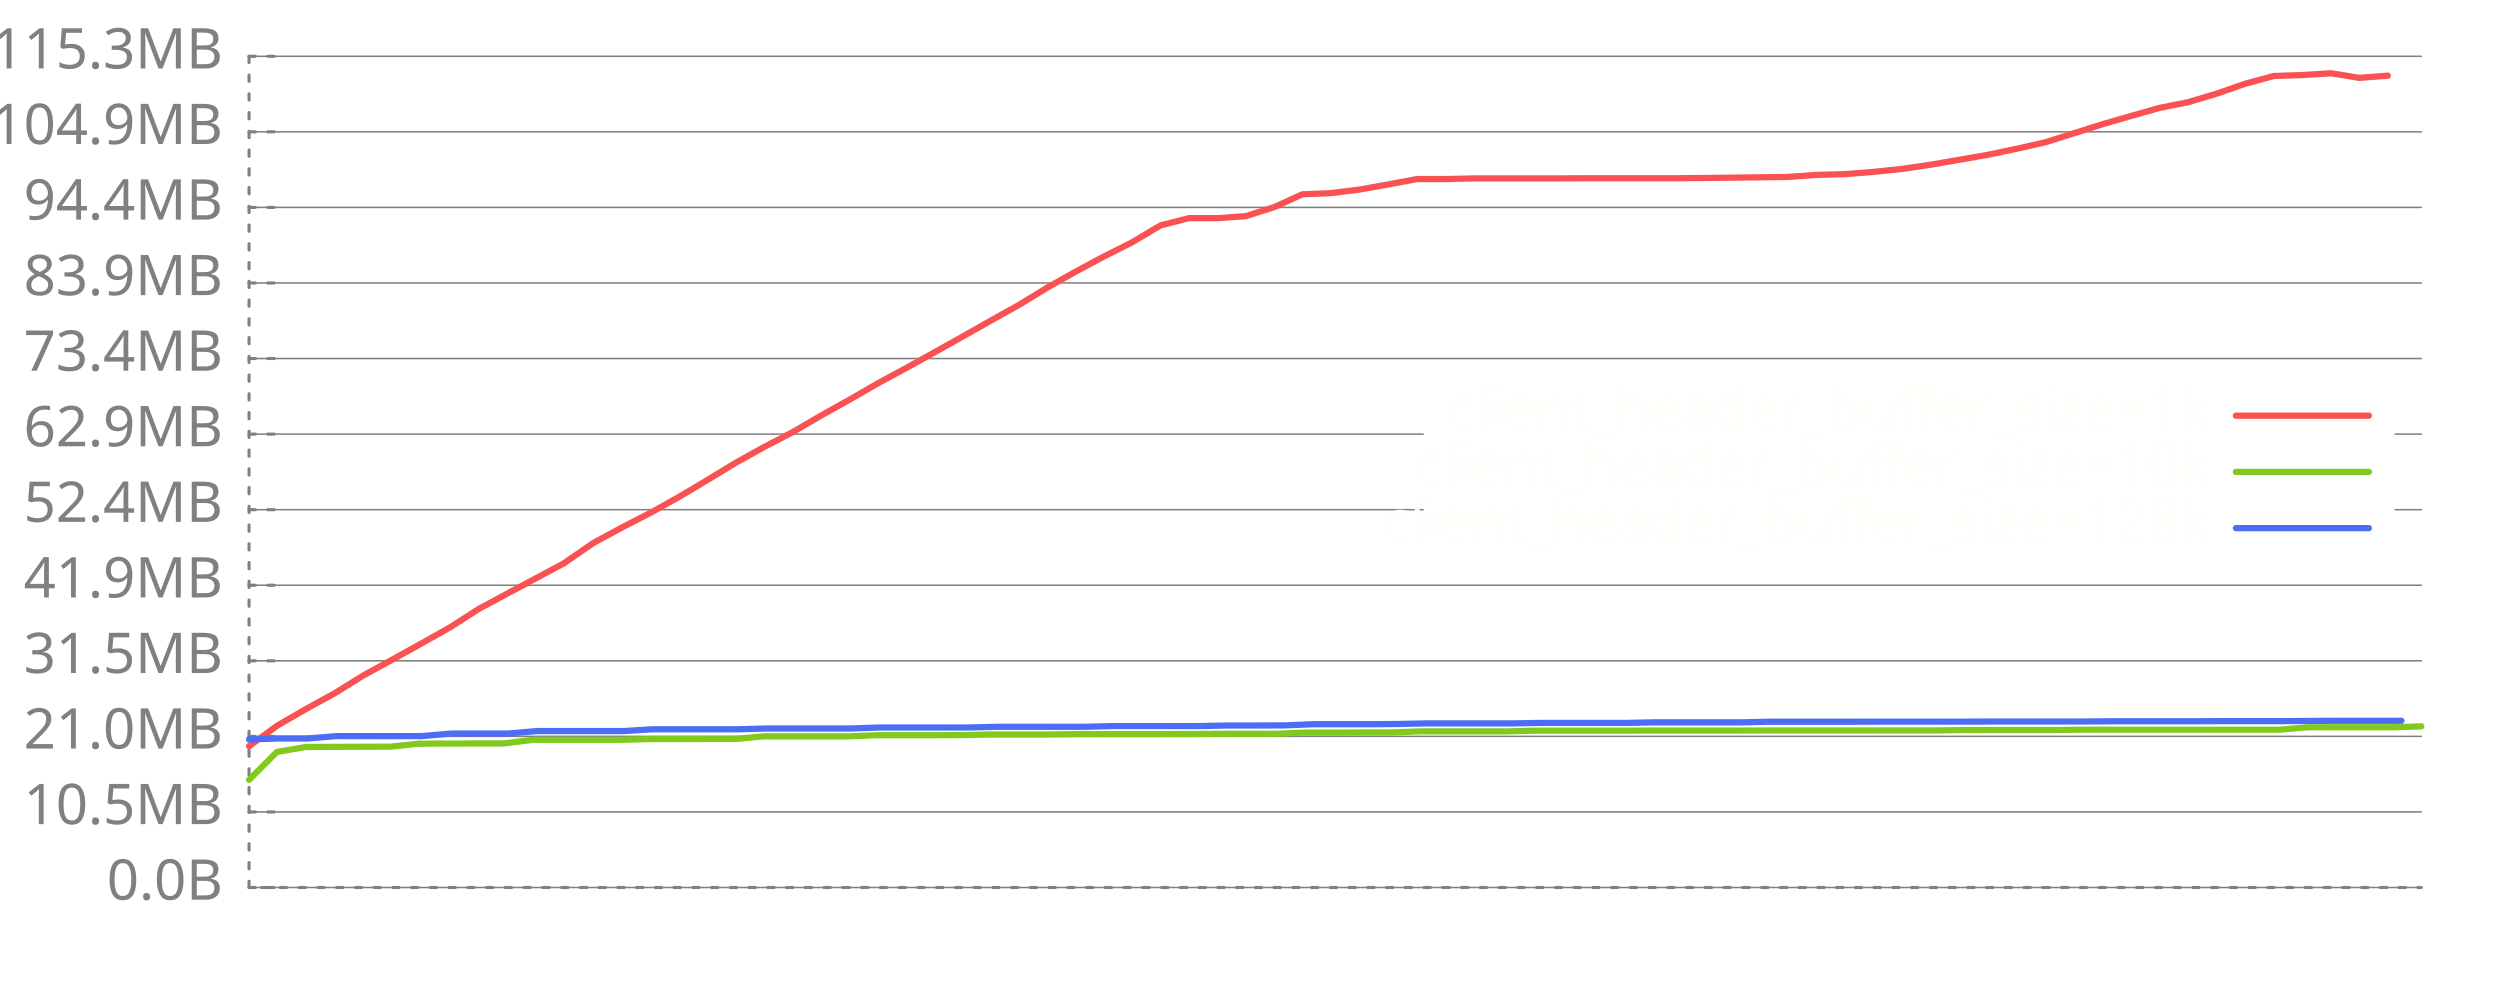
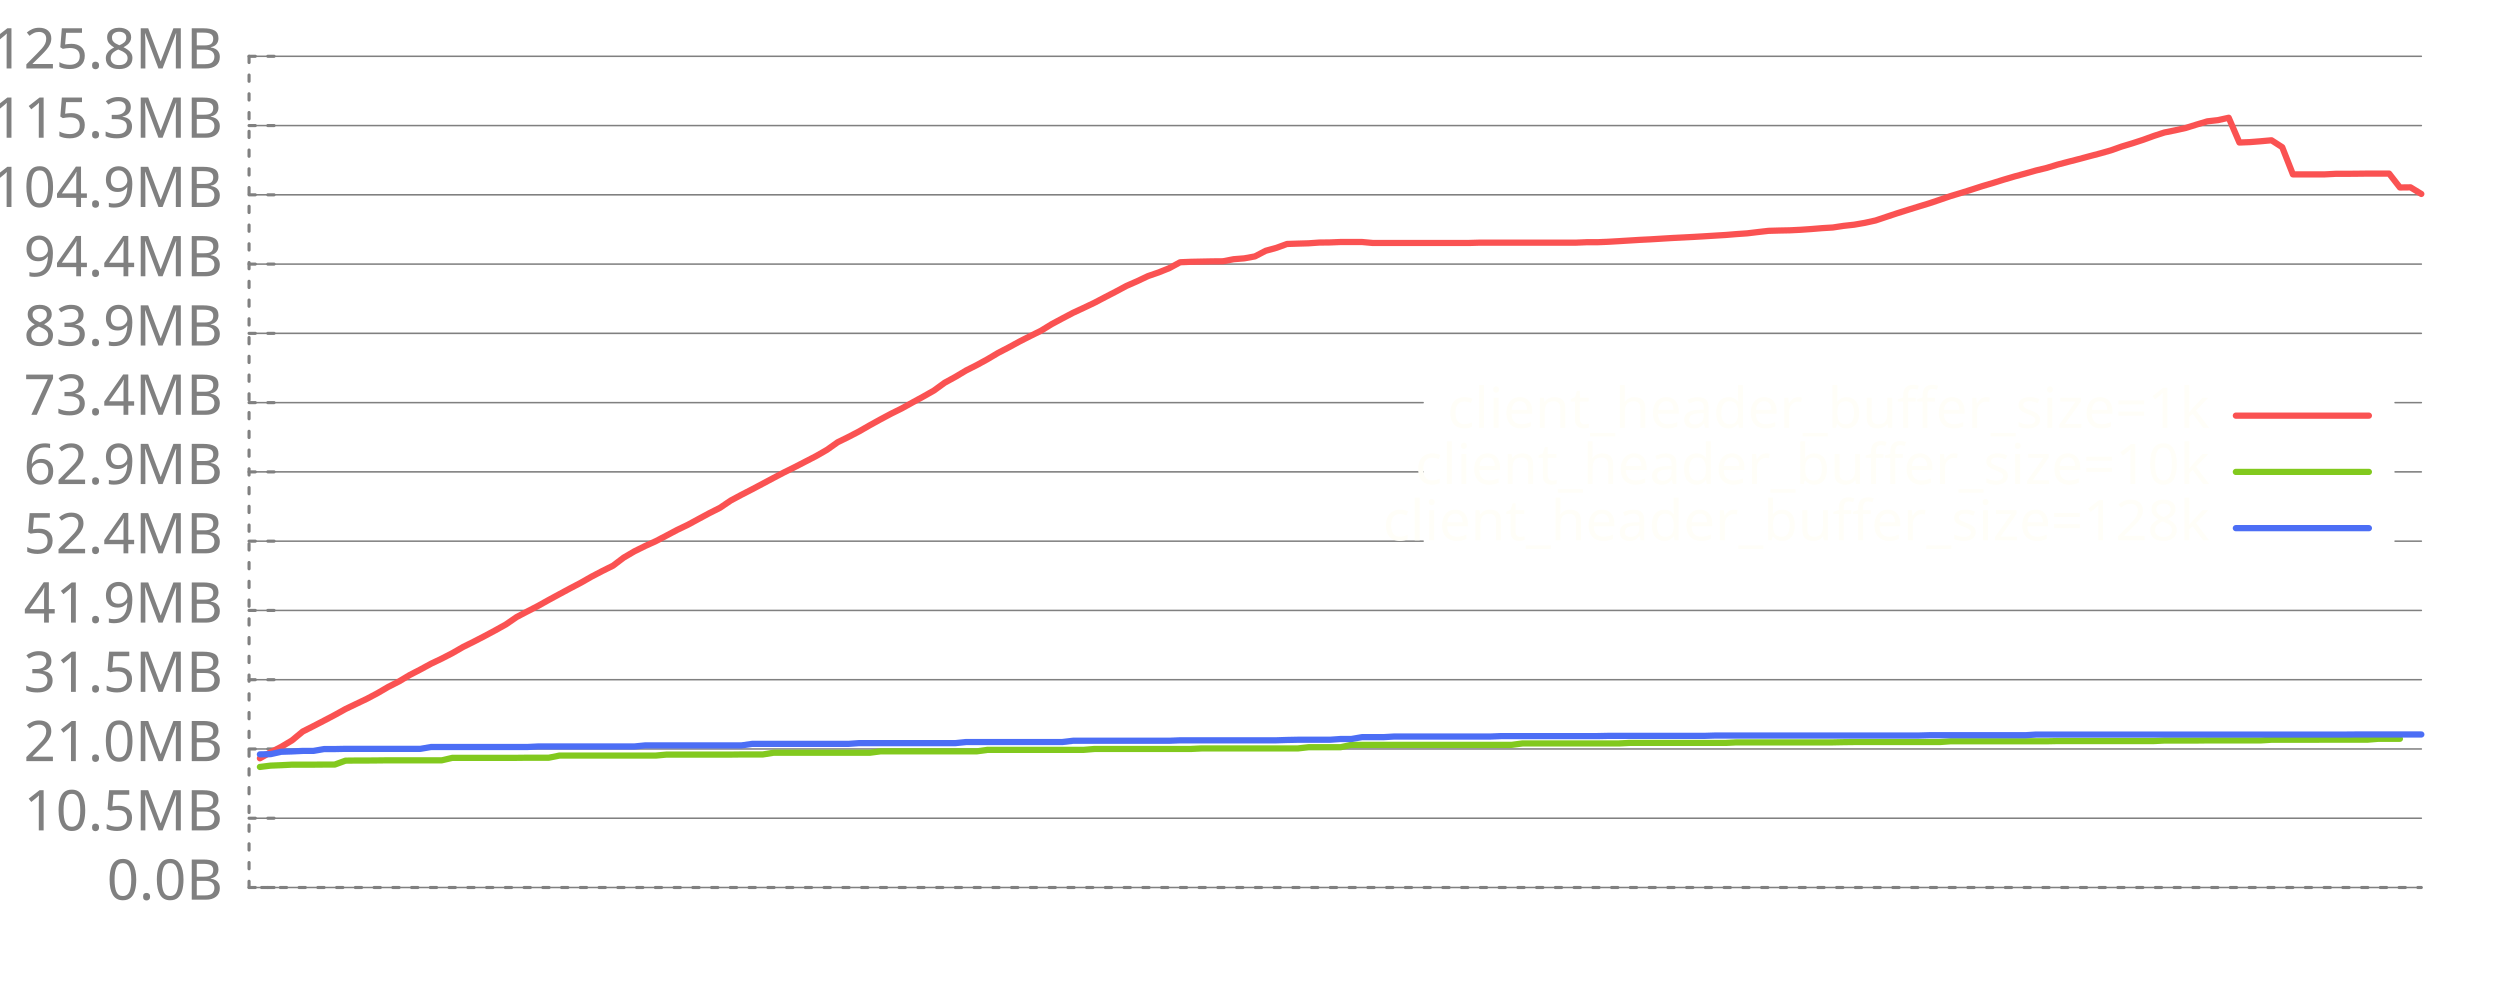
<svg xmlns="http://www.w3.org/2000/svg" xmlns:xlink="http://www.w3.org/1999/xlink" width="800" height="320" viewBox="0 0 800 320">
  <g id="gnuplot_canvas">
    <rect x="0" y="0" width="800" height="320" fill="none" />
    <defs>
      <circle id="gpDot" r="0.5" stroke-width="0.5" stroke="currentColor" />
      <path id="gpPt0" stroke-width="0.222" stroke="currentColor" d="M-1,0 h2 M0,-1 v2" />
      <path id="gpPt1" stroke-width="0.222" stroke="currentColor" d="M-1,-1 L1,1 M1,-1 L-1,1" />
      <path id="gpPt2" stroke-width="0.222" stroke="currentColor" d="M-1,0 L1,0 M0,-1 L0,1 M-1,-1 L1,1 M-1,1 L1,-1" />
      <rect id="gpPt3" stroke-width="0.222" stroke="currentColor" x="-1" y="-1" width="2" height="2" />
      <rect id="gpPt4" stroke-width="0.222" stroke="currentColor" fill="currentColor" x="-1" y="-1" width="2" height="2" />
      <circle id="gpPt5" stroke-width="0.222" stroke="currentColor" cx="0" cy="0" r="1" />
      <use xlink:href="#gpPt5" id="gpPt6" fill="currentColor" stroke="none" />
      <path id="gpPt7" stroke-width="0.222" stroke="currentColor" d="M0,-1.33 L-1.33,0.67 L1.33,0.67 z" />
      <use xlink:href="#gpPt7" id="gpPt8" fill="currentColor" stroke="none" />
      <use xlink:href="#gpPt7" id="gpPt9" stroke="currentColor" transform="rotate(180)" />
      <use xlink:href="#gpPt9" id="gpPt10" fill="currentColor" stroke="none" />
      <use xlink:href="#gpPt3" id="gpPt11" stroke="currentColor" transform="rotate(45)" />
      <use xlink:href="#gpPt11" id="gpPt12" fill="currentColor" stroke="none" />
      <path id="gpPt13" stroke-width="0.222" stroke="currentColor" d="M0,1.330 L1.265,0.411 L0.782,-1.067 L-0.782,-1.076 L-1.265,0.411 z" />
      <use xlink:href="#gpPt13" id="gpPt14" fill="currentColor" stroke="none" />
      <filter id="textbox" filterUnits="objectBoundingBox" x="0" y="0" height="1" width="1">
        <feFlood flood-color="white" flood-opacity="1" result="bgnd" />
        <feComposite in="SourceGraphic" in2="bgnd" operator="atop" />
      </filter>
      <filter id="greybox" filterUnits="objectBoundingBox" x="0" y="0" height="1" width="1">
        <feFlood flood-color="lightgrey" flood-opacity="1" result="grey" />
        <feComposite in="SourceGraphic" in2="grey" operator="atop" />
      </filter>
    </defs>
    <g fill="none" color="white" stroke="rgb(128, 128, 128)" stroke-width="1.00" stroke-linecap="round" stroke-linejoin="round">
</g>
    <g fill="none" color="gray" stroke="currentColor" stroke-width="1.00" stroke-linecap="round" stroke-linejoin="round">
</g>
    <g fill="none" color="gray" stroke="rgb(128, 128, 128)" stroke-width="0.50" stroke-linecap="round" stroke-linejoin="round">
</g>
    <g fill="none" color="black" stroke="currentColor" stroke-width="0.50" stroke-linecap="round" stroke-linejoin="round">
      <path stroke="rgb(128, 128, 128)" class="gridline" d="M79.70,284.00 L774.82,284.00  " />
    </g>
    <g fill="none" color="black" stroke="rgb(128, 128, 128)" stroke-width="1.00" stroke-linecap="round" stroke-linejoin="round">
</g>
    <g fill="none" color="gray" stroke="currentColor" stroke-width="1.00" stroke-linecap="round" stroke-linejoin="round">
      <path stroke="rgb(128, 128, 128)" stroke-dasharray="2,4" d="M79.70,284.00 L88.70,284.00  " />
      <g transform="translate(71.31,287.90)" stroke="none" fill="rgb(128,128,128)" font-family="Gill Sans" font-size="18.00" text-anchor="end">
        <text>
          <tspan font-family="Gill Sans">0.0B</tspan>
        </text>
      </g>
    </g>
    <g fill="none" color="gray" stroke="currentColor" stroke-width="1.00" stroke-linecap="round" stroke-linejoin="round">
</g>
    <g fill="none" color="gray" stroke="rgb(128, 128, 128)" stroke-width="0.50" stroke-linecap="round" stroke-linejoin="round">
</g>
    <g fill="none" color="black" stroke="currentColor" stroke-width="0.50" stroke-linecap="round" stroke-linejoin="round">
-       <path stroke="rgb(128, 128, 128)" class="gridline" d="M79.70,259.82 L774.82,259.82  " />
-     </g>
-     <g fill="none" color="black" stroke="rgb(128, 128, 128)" stroke-width="1.00" stroke-linecap="round" stroke-linejoin="round">
- </g>
-     <g fill="none" color="gray" stroke="currentColor" stroke-width="1.00" stroke-linecap="round" stroke-linejoin="round">
-       <path stroke="rgb(128, 128, 128)" stroke-dasharray="2,4" d="M79.70,259.82 L88.70,259.82  " />
-       <g transform="translate(71.31,263.72)" stroke="none" fill="rgb(128,128,128)" font-family="Gill Sans" font-size="18.00" text-anchor="end">
+       <path stroke="rgb(128, 128, 128)" class="gridline" d="M79.70,261.83 L774.82,261.83  " />
+     </g>
+     <g fill="none" color="black" stroke="rgb(128, 128, 128)" stroke-width="1.00" stroke-linecap="round" stroke-linejoin="round">
+ </g>
+     <g fill="none" color="gray" stroke="currentColor" stroke-width="1.00" stroke-linecap="round" stroke-linejoin="round">
+       <path stroke="rgb(128, 128, 128)" stroke-dasharray="2,4" d="M79.70,261.83 L88.70,261.83  " />
+       <g transform="translate(71.31,265.73)" stroke="none" fill="rgb(128,128,128)" font-family="Gill Sans" font-size="18.00" text-anchor="end">
        <text>
          <tspan font-family="Gill Sans">10.5MB</tspan>
        </text>
      </g>
    </g>
    <g fill="none" color="gray" stroke="currentColor" stroke-width="1.00" stroke-linecap="round" stroke-linejoin="round">
</g>
    <g fill="none" color="gray" stroke="rgb(128, 128, 128)" stroke-width="0.50" stroke-linecap="round" stroke-linejoin="round">
</g>
    <g fill="none" color="black" stroke="currentColor" stroke-width="0.50" stroke-linecap="round" stroke-linejoin="round">
-       <path stroke="rgb(128, 128, 128)" class="gridline" d="M79.70,235.64 L774.82,235.64  " />
-     </g>
-     <g fill="none" color="black" stroke="rgb(128, 128, 128)" stroke-width="1.00" stroke-linecap="round" stroke-linejoin="round">
- </g>
-     <g fill="none" color="gray" stroke="currentColor" stroke-width="1.00" stroke-linecap="round" stroke-linejoin="round">
-       <path stroke="rgb(128, 128, 128)" stroke-dasharray="2,4" d="M79.70,235.64 L88.70,235.64  " />
-       <g transform="translate(71.31,239.54)" stroke="none" fill="rgb(128,128,128)" font-family="Gill Sans" font-size="18.00" text-anchor="end">
+       <path stroke="rgb(128, 128, 128)" class="gridline" d="M79.70,239.67 L774.82,239.67  " />
+     </g>
+     <g fill="none" color="black" stroke="rgb(128, 128, 128)" stroke-width="1.00" stroke-linecap="round" stroke-linejoin="round">
+ </g>
+     <g fill="none" color="gray" stroke="currentColor" stroke-width="1.00" stroke-linecap="round" stroke-linejoin="round">
+       <path stroke="rgb(128, 128, 128)" stroke-dasharray="2,4" d="M79.70,239.67 L88.70,239.67  " />
+       <g transform="translate(71.31,243.57)" stroke="none" fill="rgb(128,128,128)" font-family="Gill Sans" font-size="18.00" text-anchor="end">
        <text>
          <tspan font-family="Gill Sans">21.0MB</tspan>
        </text>
      </g>
    </g>
    <g fill="none" color="gray" stroke="currentColor" stroke-width="1.00" stroke-linecap="round" stroke-linejoin="round">
</g>
    <g fill="none" color="gray" stroke="rgb(128, 128, 128)" stroke-width="0.50" stroke-linecap="round" stroke-linejoin="round">
</g>
    <g fill="none" color="black" stroke="currentColor" stroke-width="0.50" stroke-linecap="round" stroke-linejoin="round">
-       <path stroke="rgb(128, 128, 128)" class="gridline" d="M79.70,211.46 L774.82,211.46  " />
-     </g>
-     <g fill="none" color="black" stroke="rgb(128, 128, 128)" stroke-width="1.00" stroke-linecap="round" stroke-linejoin="round">
- </g>
-     <g fill="none" color="gray" stroke="currentColor" stroke-width="1.00" stroke-linecap="round" stroke-linejoin="round">
-       <path stroke="rgb(128, 128, 128)" stroke-dasharray="2,4" d="M79.70,211.46 L88.70,211.46  " />
-       <g transform="translate(71.31,215.36)" stroke="none" fill="rgb(128,128,128)" font-family="Gill Sans" font-size="18.00" text-anchor="end">
+       <path stroke="rgb(128, 128, 128)" class="gridline" d="M79.70,217.50 L774.82,217.50  " />
+     </g>
+     <g fill="none" color="black" stroke="rgb(128, 128, 128)" stroke-width="1.00" stroke-linecap="round" stroke-linejoin="round">
+ </g>
+     <g fill="none" color="gray" stroke="currentColor" stroke-width="1.00" stroke-linecap="round" stroke-linejoin="round">
+       <path stroke="rgb(128, 128, 128)" stroke-dasharray="2,4" d="M79.70,217.50 L88.70,217.50  " />
+       <g transform="translate(71.31,221.40)" stroke="none" fill="rgb(128,128,128)" font-family="Gill Sans" font-size="18.00" text-anchor="end">
        <text>
          <tspan font-family="Gill Sans">31.5MB</tspan>
        </text>
      </g>
    </g>
    <g fill="none" color="gray" stroke="currentColor" stroke-width="1.00" stroke-linecap="round" stroke-linejoin="round">
</g>
    <g fill="none" color="gray" stroke="rgb(128, 128, 128)" stroke-width="0.50" stroke-linecap="round" stroke-linejoin="round">
</g>
    <g fill="none" color="black" stroke="currentColor" stroke-width="0.50" stroke-linecap="round" stroke-linejoin="round">
-       <path stroke="rgb(128, 128, 128)" class="gridline" d="M79.70,187.28 L774.82,187.28  " />
-     </g>
-     <g fill="none" color="black" stroke="rgb(128, 128, 128)" stroke-width="1.00" stroke-linecap="round" stroke-linejoin="round">
- </g>
-     <g fill="none" color="gray" stroke="currentColor" stroke-width="1.00" stroke-linecap="round" stroke-linejoin="round">
-       <path stroke="rgb(128, 128, 128)" stroke-dasharray="2,4" d="M79.70,187.28 L88.70,187.28  " />
-       <g transform="translate(71.31,191.18)" stroke="none" fill="rgb(128,128,128)" font-family="Gill Sans" font-size="18.00" text-anchor="end">
+       <path stroke="rgb(128, 128, 128)" class="gridline" d="M79.70,195.34 L774.82,195.34  " />
+     </g>
+     <g fill="none" color="black" stroke="rgb(128, 128, 128)" stroke-width="1.00" stroke-linecap="round" stroke-linejoin="round">
+ </g>
+     <g fill="none" color="gray" stroke="currentColor" stroke-width="1.00" stroke-linecap="round" stroke-linejoin="round">
+       <path stroke="rgb(128, 128, 128)" stroke-dasharray="2,4" d="M79.70,195.34 L88.70,195.34  " />
+       <g transform="translate(71.31,199.24)" stroke="none" fill="rgb(128,128,128)" font-family="Gill Sans" font-size="18.00" text-anchor="end">
        <text>
          <tspan font-family="Gill Sans">41.9MB</tspan>
        </text>
      </g>
    </g>
    <g fill="none" color="gray" stroke="currentColor" stroke-width="1.00" stroke-linecap="round" stroke-linejoin="round">
</g>
    <g fill="none" color="gray" stroke="rgb(128, 128, 128)" stroke-width="0.50" stroke-linecap="round" stroke-linejoin="round">
</g>
    <g fill="none" color="black" stroke="currentColor" stroke-width="0.50" stroke-linecap="round" stroke-linejoin="round">
-       <path stroke="rgb(128, 128, 128)" class="gridline" d="M79.70,163.10 L455.39,163.10 M766.43,163.10 L774.82,163.10  " />
-     </g>
-     <g fill="none" color="black" stroke="rgb(128, 128, 128)" stroke-width="1.00" stroke-linecap="round" stroke-linejoin="round">
- </g>
-     <g fill="none" color="gray" stroke="currentColor" stroke-width="1.00" stroke-linecap="round" stroke-linejoin="round">
-       <path stroke="rgb(128, 128, 128)" stroke-dasharray="2,4" d="M79.70,163.10 L88.70,163.10  " />
-       <g transform="translate(71.31,167.00)" stroke="none" fill="rgb(128,128,128)" font-family="Gill Sans" font-size="18.00" text-anchor="end">
+       <path stroke="rgb(128, 128, 128)" class="gridline" d="M79.70,173.17 L455.39,173.17 M766.43,173.17 L774.82,173.17  " />
+     </g>
+     <g fill="none" color="black" stroke="rgb(128, 128, 128)" stroke-width="1.00" stroke-linecap="round" stroke-linejoin="round">
+ </g>
+     <g fill="none" color="gray" stroke="currentColor" stroke-width="1.00" stroke-linecap="round" stroke-linejoin="round">
+       <path stroke="rgb(128, 128, 128)" stroke-dasharray="2,4" d="M79.70,173.17 L88.70,173.17  " />
+       <g transform="translate(71.31,177.07)" stroke="none" fill="rgb(128,128,128)" font-family="Gill Sans" font-size="18.00" text-anchor="end">
        <text>
          <tspan font-family="Gill Sans">52.4MB</tspan>
        </text>
      </g>
    </g>
    <g fill="none" color="gray" stroke="currentColor" stroke-width="1.00" stroke-linecap="round" stroke-linejoin="round">
</g>
    <g fill="none" color="gray" stroke="rgb(128, 128, 128)" stroke-width="0.50" stroke-linecap="round" stroke-linejoin="round">
</g>
    <g fill="none" color="black" stroke="currentColor" stroke-width="0.50" stroke-linecap="round" stroke-linejoin="round">
-       <path stroke="rgb(128, 128, 128)" class="gridline" d="M79.70,138.91 L455.39,138.91 M766.43,138.91 L774.82,138.91  " />
-     </g>
-     <g fill="none" color="black" stroke="rgb(128, 128, 128)" stroke-width="1.00" stroke-linecap="round" stroke-linejoin="round">
- </g>
-     <g fill="none" color="gray" stroke="currentColor" stroke-width="1.00" stroke-linecap="round" stroke-linejoin="round">
-       <path stroke="rgb(128, 128, 128)" stroke-dasharray="2,4" d="M79.70,138.91 L88.70,138.91  " />
-       <g transform="translate(71.31,142.81)" stroke="none" fill="rgb(128,128,128)" font-family="Gill Sans" font-size="18.00" text-anchor="end">
+       <path stroke="rgb(128, 128, 128)" class="gridline" d="M79.70,151.00 L455.39,151.00 M766.43,151.00 L774.82,151.00  " />
+     </g>
+     <g fill="none" color="black" stroke="rgb(128, 128, 128)" stroke-width="1.00" stroke-linecap="round" stroke-linejoin="round">
+ </g>
+     <g fill="none" color="gray" stroke="currentColor" stroke-width="1.00" stroke-linecap="round" stroke-linejoin="round">
+       <path stroke="rgb(128, 128, 128)" stroke-dasharray="2,4" d="M79.70,151.00 L88.70,151.00  " />
+       <g transform="translate(71.31,154.90)" stroke="none" fill="rgb(128,128,128)" font-family="Gill Sans" font-size="18.00" text-anchor="end">
        <text>
          <tspan font-family="Gill Sans">62.9MB</tspan>
        </text>
      </g>
    </g>
    <g fill="none" color="gray" stroke="currentColor" stroke-width="1.00" stroke-linecap="round" stroke-linejoin="round">
</g>
    <g fill="none" color="gray" stroke="rgb(128, 128, 128)" stroke-width="0.50" stroke-linecap="round" stroke-linejoin="round">
</g>
    <g fill="none" color="black" stroke="currentColor" stroke-width="0.50" stroke-linecap="round" stroke-linejoin="round">
-       <path stroke="rgb(128, 128, 128)" class="gridline" d="M79.70,114.73 L774.82,114.73  " />
-     </g>
-     <g fill="none" color="black" stroke="rgb(128, 128, 128)" stroke-width="1.00" stroke-linecap="round" stroke-linejoin="round">
- </g>
-     <g fill="none" color="gray" stroke="currentColor" stroke-width="1.00" stroke-linecap="round" stroke-linejoin="round">
-       <path stroke="rgb(128, 128, 128)" stroke-dasharray="2,4" d="M79.70,114.73 L88.70,114.73  " />
-       <g transform="translate(71.31,118.63)" stroke="none" fill="rgb(128,128,128)" font-family="Gill Sans" font-size="18.00" text-anchor="end">
+       <path stroke="rgb(128, 128, 128)" class="gridline" d="M79.70,128.84 L455.39,128.84 M766.43,128.84 L774.82,128.84  " />
+     </g>
+     <g fill="none" color="black" stroke="rgb(128, 128, 128)" stroke-width="1.00" stroke-linecap="round" stroke-linejoin="round">
+ </g>
+     <g fill="none" color="gray" stroke="currentColor" stroke-width="1.00" stroke-linecap="round" stroke-linejoin="round">
+       <path stroke="rgb(128, 128, 128)" stroke-dasharray="2,4" d="M79.70,128.84 L88.70,128.84  " />
+       <g transform="translate(71.31,132.74)" stroke="none" fill="rgb(128,128,128)" font-family="Gill Sans" font-size="18.00" text-anchor="end">
        <text>
          <tspan font-family="Gill Sans">73.4MB</tspan>
        </text>
      </g>
    </g>
    <g fill="none" color="gray" stroke="currentColor" stroke-width="1.00" stroke-linecap="round" stroke-linejoin="round">
</g>
    <g fill="none" color="gray" stroke="rgb(128, 128, 128)" stroke-width="0.50" stroke-linecap="round" stroke-linejoin="round">
</g>
    <g fill="none" color="black" stroke="currentColor" stroke-width="0.50" stroke-linecap="round" stroke-linejoin="round">
-       <path stroke="rgb(128, 128, 128)" class="gridline" d="M79.70,90.55 L774.82,90.55  " />
-     </g>
-     <g fill="none" color="black" stroke="rgb(128, 128, 128)" stroke-width="1.00" stroke-linecap="round" stroke-linejoin="round">
- </g>
-     <g fill="none" color="gray" stroke="currentColor" stroke-width="1.00" stroke-linecap="round" stroke-linejoin="round">
-       <path stroke="rgb(128, 128, 128)" stroke-dasharray="2,4" d="M79.70,90.55 L88.70,90.55  " />
-       <g transform="translate(71.31,94.45)" stroke="none" fill="rgb(128,128,128)" font-family="Gill Sans" font-size="18.00" text-anchor="end">
+       <path stroke="rgb(128, 128, 128)" class="gridline" d="M79.70,106.67 L774.82,106.67  " />
+     </g>
+     <g fill="none" color="black" stroke="rgb(128, 128, 128)" stroke-width="1.00" stroke-linecap="round" stroke-linejoin="round">
+ </g>
+     <g fill="none" color="gray" stroke="currentColor" stroke-width="1.00" stroke-linecap="round" stroke-linejoin="round">
+       <path stroke="rgb(128, 128, 128)" stroke-dasharray="2,4" d="M79.70,106.67 L88.70,106.67  " />
+       <g transform="translate(71.31,110.57)" stroke="none" fill="rgb(128,128,128)" font-family="Gill Sans" font-size="18.00" text-anchor="end">
        <text>
          <tspan font-family="Gill Sans">83.9MB</tspan>
        </text>
      </g>
    </g>
    <g fill="none" color="gray" stroke="currentColor" stroke-width="1.00" stroke-linecap="round" stroke-linejoin="round">
</g>
    <g fill="none" color="gray" stroke="rgb(128, 128, 128)" stroke-width="0.50" stroke-linecap="round" stroke-linejoin="round">
</g>
    <g fill="none" color="black" stroke="currentColor" stroke-width="0.50" stroke-linecap="round" stroke-linejoin="round">
-       <path stroke="rgb(128, 128, 128)" class="gridline" d="M79.70,66.37 L774.82,66.37  " />
-     </g>
-     <g fill="none" color="black" stroke="rgb(128, 128, 128)" stroke-width="1.00" stroke-linecap="round" stroke-linejoin="round">
- </g>
-     <g fill="none" color="gray" stroke="currentColor" stroke-width="1.00" stroke-linecap="round" stroke-linejoin="round">
-       <path stroke="rgb(128, 128, 128)" stroke-dasharray="2,4" d="M79.70,66.37 L88.70,66.37  " />
-       <g transform="translate(71.31,70.27)" stroke="none" fill="rgb(128,128,128)" font-family="Gill Sans" font-size="18.00" text-anchor="end">
+       <path stroke="rgb(128, 128, 128)" class="gridline" d="M79.70,84.51 L774.82,84.51  " />
+     </g>
+     <g fill="none" color="black" stroke="rgb(128, 128, 128)" stroke-width="1.00" stroke-linecap="round" stroke-linejoin="round">
+ </g>
+     <g fill="none" color="gray" stroke="currentColor" stroke-width="1.00" stroke-linecap="round" stroke-linejoin="round">
+       <path stroke="rgb(128, 128, 128)" stroke-dasharray="2,4" d="M79.70,84.51 L88.70,84.51  " />
+       <g transform="translate(71.31,88.41)" stroke="none" fill="rgb(128,128,128)" font-family="Gill Sans" font-size="18.00" text-anchor="end">
        <text>
          <tspan font-family="Gill Sans">94.4MB</tspan>
        </text>
      </g>
    </g>
    <g fill="none" color="gray" stroke="currentColor" stroke-width="1.00" stroke-linecap="round" stroke-linejoin="round">
</g>
    <g fill="none" color="gray" stroke="rgb(128, 128, 128)" stroke-width="0.50" stroke-linecap="round" stroke-linejoin="round">
</g>
    <g fill="none" color="black" stroke="currentColor" stroke-width="0.50" stroke-linecap="round" stroke-linejoin="round">
-       <path stroke="rgb(128, 128, 128)" class="gridline" d="M79.70,42.19 L774.82,42.19  " />
-     </g>
-     <g fill="none" color="black" stroke="rgb(128, 128, 128)" stroke-width="1.00" stroke-linecap="round" stroke-linejoin="round">
- </g>
-     <g fill="none" color="gray" stroke="currentColor" stroke-width="1.00" stroke-linecap="round" stroke-linejoin="round">
-       <path stroke="rgb(128, 128, 128)" stroke-dasharray="2,4" d="M79.70,42.19 L88.70,42.19  " />
-       <g transform="translate(71.31,46.09)" stroke="none" fill="rgb(128,128,128)" font-family="Gill Sans" font-size="18.00" text-anchor="end">
+       <path stroke="rgb(128, 128, 128)" class="gridline" d="M79.70,62.34 L774.82,62.34  " />
+     </g>
+     <g fill="none" color="black" stroke="rgb(128, 128, 128)" stroke-width="1.00" stroke-linecap="round" stroke-linejoin="round">
+ </g>
+     <g fill="none" color="gray" stroke="currentColor" stroke-width="1.00" stroke-linecap="round" stroke-linejoin="round">
+       <path stroke="rgb(128, 128, 128)" stroke-dasharray="2,4" d="M79.70,62.34 L88.70,62.34  " />
+       <g transform="translate(71.31,66.24)" stroke="none" fill="rgb(128,128,128)" font-family="Gill Sans" font-size="18.00" text-anchor="end">
        <text>
          <tspan font-family="Gill Sans">104.9MB</tspan>
+         </text>
+       </g>
+     </g>
+     <g fill="none" color="gray" stroke="currentColor" stroke-width="1.00" stroke-linecap="round" stroke-linejoin="round">
+ </g>
+     <g fill="none" color="gray" stroke="rgb(128, 128, 128)" stroke-width="0.50" stroke-linecap="round" stroke-linejoin="round">
+ </g>
+     <g fill="none" color="black" stroke="currentColor" stroke-width="0.50" stroke-linecap="round" stroke-linejoin="round">
+       <path stroke="rgb(128, 128, 128)" class="gridline" d="M79.70,40.18 L774.82,40.18  " />
+     </g>
+     <g fill="none" color="black" stroke="rgb(128, 128, 128)" stroke-width="1.00" stroke-linecap="round" stroke-linejoin="round">
+ </g>
+     <g fill="none" color="gray" stroke="currentColor" stroke-width="1.00" stroke-linecap="round" stroke-linejoin="round">
+       <path stroke="rgb(128, 128, 128)" stroke-dasharray="2,4" d="M79.70,40.18 L88.70,40.18  " />
+       <g transform="translate(71.31,44.08)" stroke="none" fill="rgb(128,128,128)" font-family="Gill Sans" font-size="18.00" text-anchor="end">
+         <text>
+           <tspan font-family="Gill Sans">115.3MB</tspan>
        </text>
      </g>
    </g>
    <g fill="none" color="gray" stroke="currentColor" stroke-width="1.00" stroke-linecap="round" stroke-linejoin="round">
</g>
    <g fill="none" color="gray" stroke="rgb(128, 128, 128)" stroke-width="0.50" stroke-linecap="round" stroke-linejoin="round">
</g>
    <g fill="none" color="black" stroke="currentColor" stroke-width="0.50" stroke-linecap="round" stroke-linejoin="round">
      <path stroke="rgb(128, 128, 128)" class="gridline" d="M79.70,18.01 L774.82,18.01  " />
    </g>
    <g fill="none" color="black" stroke="rgb(128, 128, 128)" stroke-width="1.00" stroke-linecap="round" stroke-linejoin="round">
</g>
    <g fill="none" color="gray" stroke="currentColor" stroke-width="1.00" stroke-linecap="round" stroke-linejoin="round">
      <path stroke="rgb(128, 128, 128)" stroke-dasharray="2,4" d="M79.70,18.01 L88.70,18.01  " />
      <g transform="translate(71.31,21.91)" stroke="none" fill="rgb(128,128,128)" font-family="Gill Sans" font-size="18.00" text-anchor="end">
        <text>
-           <tspan font-family="Gill Sans">115.3MB</tspan>
+           <tspan font-family="Gill Sans">125.8MB</tspan>
        </text>
      </g>
    </g>
    <g fill="none" color="gray" stroke="currentColor" stroke-width="1.00" stroke-linecap="round" stroke-linejoin="round">
</g>
    <g fill="none" color="gray" stroke="currentColor" stroke-width="1.00" stroke-linecap="round" stroke-linejoin="round">
      <path stroke="rgb(128, 128, 128)" stroke-dasharray="2,4" d="M79.70,18.01 L79.70,284.00 L774.82,284.00 M774.82,18.01 M79.70,18.01  " />
    </g>
    <g fill="none" color="gray" stroke="currentColor" stroke-width="1.00" stroke-linecap="round" stroke-linejoin="round">
</g>
    <g id="gnuplot_plot_1">
      <g fill="none" color="white" stroke="rgb(128, 128, 128)" stroke-width="2.00" stroke-linecap="round" stroke-linejoin="round">
</g>
      <g fill="none" color="black" stroke="currentColor" stroke-width="2.00" stroke-linecap="round" stroke-linejoin="round">
        <g transform="translate(707.09,136.91)" stroke="none" fill="rgb(255,254,248)" font-family="Gill Sans" font-size="18.00" text-anchor="end">
          <text>
            <tspan font-family="Gill Sans">client_header_buffer_size=1k</tspan>
          </text>
        </g>
      </g>
      <g fill="none" color="black" stroke="currentColor" stroke-width="2.00" stroke-linecap="round" stroke-linejoin="round">
-         <path stroke="rgb(250,  82,  82)" d="M715.48,133.01 L758.04,133.01 M79.70,238.77 L88.85,232.12 L98.00,226.83 L107.15,221.81 L116.28,216.14 L125.33,211.19   L134.65,206.02 L143.94,200.80 L153.25,194.83 L162.46,189.88 L171.37,185.12 L180.52,180.21 L189.73,173.83 L199.14,168.73   L208.26,164.04 L217.48,158.90 L226.45,153.54 L235.56,148.02 L244.53,143.03 L253.67,138.27 L262.86,132.91 L271.99,127.81   L281.05,122.59 L290.20,117.64 L299.18,112.66 L308.31,107.55 L317.16,102.53 L326.05,97.58 L335.15,92.03 L343.99,87.04   L353.15,82.13 L362.18,77.59 L371.39,72.11 L380.46,69.81 L389.53,69.81 L398.64,69.17 L407.78,66.26 L416.74,62.18   L425.81,61.80 L435.02,60.67 L444.32,59.00 L453.45,57.30 L462.77,57.30 L472.06,57.08 L481.24,57.08 L490.36,57.08   L499.53,57.08 L508.71,57.04 L517.95,57.04 L527.07,57.04 L536.00,57.04 L544.88,56.96 L554.03,56.85 L562.95,56.74   L572.07,56.62 L581.25,55.98 L590.37,55.72 L599.58,55.00 L608.90,54.02 L617.89,52.69 L627.10,51.11 L636.39,49.48   L645.53,47.56 L654.56,45.52 L663.75,42.61 L672.83,39.74 L681.98,37.09 L691.07,34.52 L700.15,32.71 L709.28,29.99   L718.49,26.78 L727.59,24.32 L736.65,24.02 L745.96,23.45 L755.03,24.92 L764.10,24.21  " />
+         <path stroke="rgb(250,  82,  82)" d="M715.48,133.01 L758.04,133.01 M83.17,242.65 L86.59,240.74 L90.01,238.98 L93.44,236.93 L96.87,234.09 L100.29,232.36   L103.71,230.59 L107.13,228.79 L110.56,226.89 L113.96,225.26 L117.44,223.60 L120.83,221.80 L124.22,219.82 L127.68,218.06   L131.10,216.01 L134.51,214.25 L137.95,212.38 L141.37,210.75 L144.80,208.98 L148.22,207.01 L151.65,205.31 L155.07,203.54   L158.49,201.71 L161.92,199.80 L165.33,197.45 L168.76,195.65 L172.19,193.88 L175.59,191.98 L179.04,190.11 L182.46,188.27   L185.89,186.47 L189.29,184.53 L192.73,182.73 L196.16,181.03 L199.58,178.44 L203.00,176.43 L206.43,174.73 L209.86,173.17   L213.25,171.40 L216.70,169.57 L220.10,167.94 L223.55,166.07 L226.94,164.24 L230.40,162.50 L233.82,160.18 L237.23,158.35   L240.67,156.58 L244.07,154.78 L247.52,152.94 L250.94,151.14 L254.36,149.45 L257.79,147.68 L261.21,145.91 L264.64,143.94   L268.05,141.52 L271.45,139.85 L274.91,138.05 L278.34,136.08 L281.73,134.21 L285.18,132.37 L288.61,130.67 L292.03,128.77   L295.46,126.90 L298.88,124.96 L302.30,122.47 L305.72,120.60 L309.15,118.55 L312.58,116.82 L316.00,114.95 L319.43,112.91   L322.85,111.14 L326.27,109.27 L329.68,107.54 L333.11,105.84 L336.54,103.73 L339.97,101.89 L343.39,100.09 L346.82,98.50   L350.24,96.87 L353.67,95.07 L357.09,93.30 L360.51,91.47 L363.92,89.98 L367.36,88.35 L370.78,87.17 L374.21,85.79   L377.64,83.92 L381.06,83.78 L384.48,83.71 L387.91,83.64 L391.33,83.61 L394.75,82.95 L398.18,82.67 L401.57,82.05   L405.02,80.25 L408.45,79.31 L411.85,78.07 L415.30,77.96 L418.72,77.86 L422.14,77.62 L425.57,77.58 L429.00,77.44   L432.42,77.44 L435.84,77.44 L439.27,77.75 L442.69,77.75 L446.11,77.75 L449.54,77.75 L452.96,77.75 L456.38,77.75   L459.80,77.75 L463.23,77.75 L466.66,77.75 L470.08,77.75 L473.51,77.65 L476.93,77.65 L480.35,77.65 L483.76,77.65   L487.20,77.65 L490.61,77.65 L494.05,77.65 L497.45,77.65 L500.90,77.65 L504.32,77.65 L507.72,77.51 L511.16,77.51   L514.59,77.37 L518.02,77.17 L521.44,76.96 L524.86,76.75 L528.27,76.58 L531.72,76.37 L535.14,76.16 L538.56,75.99   L541.99,75.81 L545.41,75.61 L548.80,75.40 L552.25,75.19 L555.65,74.91 L559.11,74.67 L562.53,74.26 L565.92,73.87   L569.37,73.77 L572.79,73.70 L576.21,73.53 L579.65,73.29 L583.06,73.01 L586.50,72.80 L589.92,72.28 L593.35,71.90   L596.75,71.31 L600.19,70.55 L603.59,69.41 L607.05,68.26 L610.44,67.19 L613.89,66.12 L617.31,65.08 L620.74,63.93   L624.13,62.76 L627.59,61.72 L631.01,60.64 L634.41,59.54 L637.85,58.53 L641.28,57.46 L644.71,56.45 L648.13,55.52   L651.55,54.55 L654.98,53.72 L658.40,52.68 L661.83,51.78 L665.22,50.91 L668.67,49.98 L672.10,49.08 L675.51,48.11   L678.95,46.89 L682.37,45.86 L685.77,44.75 L689.22,43.50 L692.64,42.39 L696.07,41.70 L699.47,40.94 L702.91,39.86   L706.34,38.83 L709.75,38.44 L713.19,37.68 L716.61,45.61 L720.04,45.47 L723.46,45.20 L726.88,44.89 L730.31,47.10   L733.73,55.80 L737.16,55.80 L740.58,55.80 L744.00,55.80 L747.43,55.62 L750.85,55.62 L754.28,55.59 L757.70,55.55   L761.12,55.55 L764.52,55.55 L767.97,59.99 L771.37,59.95 L774.82,62.06  " />
      </g>
    </g>
    <g id="gnuplot_plot_2">
      <g fill="none" color="black" stroke="currentColor" stroke-width="2.00" stroke-linecap="round" stroke-linejoin="round">
        <g transform="translate(707.09,154.91)" stroke="none" fill="rgb(255,254,248)" font-family="Gill Sans" font-size="18.00" text-anchor="end">
          <text>
            <tspan font-family="Gill Sans">client_header_buffer_size=10k</tspan>
          </text>
        </g>
      </g>
      <g fill="none" color="black" stroke="currentColor" stroke-width="2.00" stroke-linecap="round" stroke-linejoin="round">
-         <path stroke="rgb(130, 201,  30)" d="M715.48,151.01 L758.04,151.01 M79.70,249.54 L88.60,240.63 L97.77,239.04 L106.94,239.00 L116.01,238.96 L124.97,238.93   L133.92,237.98 L143.14,237.94 L152.27,237.91 L161.21,237.91 L170.57,236.73 L179.91,236.73 L189.34,236.73 L198.54,236.73   L207.68,236.51 L216.79,236.51 L225.95,236.47 L235.18,236.47 L244.34,235.64 L253.29,235.64 L262.41,235.64 L271.51,235.64   L280.67,235.26 L289.87,235.26 L299.07,235.26 L308.01,235.22 L317.04,235.03 L326.21,235.03 L335.27,235.03 L344.52,234.92   L353.85,234.92 L362.95,234.92 L371.94,234.92 L381.10,234.88 L390.17,234.81 L399.17,234.81 L408.33,234.81 L417.67,234.43   L426.67,234.43 L435.84,234.39 L445.20,234.39 L454.20,234.05 L463.52,234.05 L472.73,234.05 L482.00,234.05 L491.17,233.82   L500.37,233.82 L509.52,233.82 L518.63,233.82 L527.78,233.79 L536.97,233.79 L546.01,233.79 L555.11,233.79 L564.27,233.75   L573.38,233.75 L582.75,233.75 L592.11,233.75 L601.11,233.75 L610.23,233.75 L619.38,233.75 L628.64,233.60 L637.65,233.60   L646.86,233.60 L656.08,233.60 L665.30,233.52 L674.43,233.52 L683.66,233.52 L692.82,233.52 L702.04,233.52 L711.19,233.52   L720.22,233.52 L729.34,233.52 L738.40,232.73 L747.40,232.73 L756.63,232.73 L765.77,232.73 L774.82,232.43  " />
+         <path stroke="rgb(130, 201,  30)" d="M715.48,151.01 L758.04,151.01 M83.17,245.42 L86.59,245.00 L90.01,244.86 L93.44,244.69 L96.86,244.69 L100.29,244.69   L103.69,244.66 L107.13,244.66 L110.56,243.41 L113.98,243.37 L117.41,243.37 L120.81,243.34 L124.25,243.30 L127.68,243.30   L131.10,243.30 L134.53,243.30 L137.93,243.30 L141.37,243.30 L144.78,242.51 L148.21,242.51 L151.65,242.51 L155.07,242.51   L158.49,242.51 L161.92,242.51 L165.34,242.51 L168.77,242.47 L172.19,242.47 L175.61,242.47 L179.04,241.78 L182.46,241.78   L185.87,241.78 L189.31,241.78 L192.73,241.78 L196.16,241.78 L199.58,241.78 L203.01,241.78 L206.43,241.78 L209.86,241.78   L213.28,241.47 L216.70,241.47 L220.13,241.47 L223.55,241.47 L226.97,241.47 L230.39,241.47 L233.82,241.47 L237.25,241.43   L240.67,241.43 L244.10,241.43 L247.52,240.88 L250.93,240.88 L254.37,240.88 L257.79,240.88 L261.20,240.88 L264.61,240.88   L268.05,240.88 L271.47,240.88 L274.91,240.88 L278.33,240.88 L281.76,240.43 L285.18,240.43 L288.61,240.43 L292.03,240.43   L295.42,240.43 L298.88,240.43 L302.30,240.43 L305.73,240.43 L309.15,240.43 L312.57,240.43 L316.00,239.95 L319.42,239.95   L322.85,239.95 L326.27,239.95 L329.70,239.95 L333.11,239.95 L336.54,239.95 L339.96,239.95 L343.39,239.95 L346.82,239.95   L350.23,239.67 L353.66,239.67 L357.09,239.67 L360.50,239.67 L363.91,239.67 L367.36,239.67 L370.78,239.67 L374.20,239.67   L377.63,239.67 L381.03,239.67 L384.46,239.50 L387.90,239.50 L391.33,239.50 L394.73,239.50 L398.15,239.50 L401.57,239.50   L405.02,239.50 L408.45,239.50 L411.84,239.50 L415.30,239.50 L418.73,239.11 L422.14,239.11 L425.57,239.11 L428.99,239.11   L432.41,238.35 L435.84,238.35 L439.27,238.35 L442.69,238.35 L446.08,238.35 L449.52,238.35 L452.96,238.35 L456.38,238.35   L459.81,238.35 L463.23,238.35 L466.66,238.35 L470.08,238.35 L473.50,238.35 L476.90,238.35 L480.35,238.35 L483.78,238.35   L487.20,237.90 L490.62,237.90 L494.05,237.90 L497.47,237.90 L500.88,237.90 L504.32,237.90 L507.74,237.90 L511.17,237.90   L514.59,237.90 L518.02,237.90 L521.44,237.73 L524.87,237.73 L528.29,237.73 L531.71,237.73 L535.14,237.73 L538.54,237.73   L541.98,237.73 L545.41,237.73 L548.83,237.73 L552.24,237.73 L555.66,237.56 L559.10,237.56 L562.53,237.56 L565.95,237.56   L569.38,237.56 L572.80,237.56 L576.22,237.56 L579.65,237.56 L583.07,237.56 L586.50,237.56 L589.92,237.49 L593.34,237.45   L596.75,237.45 L600.19,237.45 L603.62,237.45 L607.04,237.45 L610.46,237.45 L613.89,237.45 L617.31,237.45 L620.74,237.45   L624.16,237.21 L627.59,237.21 L631.01,237.21 L634.41,237.21 L637.86,237.21 L641.28,237.21 L644.70,237.21 L648.13,237.21   L651.55,237.21 L654.98,237.21 L658.40,237.14 L661.83,237.14 L665.25,237.14 L668.68,237.14 L672.10,237.14 L675.52,237.14   L678.95,237.14 L682.37,237.14 L685.79,237.14 L689.22,237.14 L692.64,236.97 L696.07,236.97 L699.49,236.97 L702.91,236.97   L706.34,236.93 L709.76,236.93 L713.19,236.93 L716.61,236.93 L720.04,236.93 L723.46,236.93 L726.88,236.72 L730.31,236.72   L733.73,236.72 L737.16,236.72 L740.58,236.72 L744.00,236.69 L747.43,236.69 L750.85,236.69 L754.25,236.69 L757.70,236.69   L761.12,236.41 L764.55,236.41 L767.97,236.41  " />
      </g>
    </g>
    <g id="gnuplot_plot_3">
      <g fill="none" color="black" stroke="currentColor" stroke-width="2.00" stroke-linecap="round" stroke-linejoin="round">
        <g transform="translate(707.09,172.91)" stroke="none" fill="rgb(255,254,248)" font-family="Gill Sans" font-size="18.00" text-anchor="end">
          <text>
            <tspan font-family="Gill Sans">client_header_buffer_size=128k</tspan>
          </text>
        </g>
      </g>
      <g fill="none" color="black" stroke="currentColor" stroke-width="2.00" stroke-linecap="round" stroke-linejoin="round">
-         <path stroke="rgb( 76, 110, 245)" d="M715.48,169.01 L758.04,169.01 M79.70,236.62 L89.04,236.32 L98.33,236.32 L107.64,235.56 L116.62,235.56 L125.72,235.56   L134.95,235.56 L144.31,234.73 L153.34,234.73 L162.66,234.73 L171.90,233.94 L181.20,233.94 L190.32,233.94 L199.56,233.94   L208.73,233.37 L217.67,233.37 L226.89,233.37 L236.13,233.37 L245.34,233.11 L254.36,233.11 L263.34,233.11 L272.34,233.11   L281.41,232.80 L291.16,232.80 L300.59,232.80 L309.83,232.80 L318.90,232.58 L328.39,232.58 L337.54,232.58 L346.72,232.58   L356.05,232.35 L365.29,232.35 L374.42,232.35 L383.52,232.35 L392.68,232.16 L401.94,232.16 L411.19,232.12 L420.25,231.75   L429.42,231.75 L438.61,231.75 L447.65,231.67 L456.62,231.48 L465.79,231.48 L475.02,231.48 L484.25,231.48 L493.41,231.33   L502.60,231.33 L511.58,231.33 L520.72,231.33 L529.82,231.14 L538.85,231.14 L548.27,231.14 L557.38,231.14 L566.47,230.95   L575.71,230.95 L584.84,230.95 L593.76,230.95 L602.91,230.92 L612.23,230.92 L621.51,230.92 L630.61,230.92 L639.72,230.88   L648.81,230.88 L657.89,230.88 L666.96,230.88 L676.03,230.80 L685.33,230.80 L694.52,230.80 L703.71,230.80 L712.92,230.76   L722.03,230.76 L731.31,230.76 L740.52,230.69 L749.78,230.65 L759.08,230.65 L768.46,230.65  " />
+         <path stroke="rgb( 76, 110, 245)" d="M715.48,169.01 L758.04,169.01 M83.17,241.40 L86.59,241.33 L90.00,240.57 L93.43,240.46 L96.86,240.29 L100.29,240.29   L103.71,239.70 L107.12,239.70 L110.54,239.63 L113.98,239.63 L117.41,239.63 L120.83,239.63 L124.25,239.63 L127.66,239.63   L131.10,239.63 L134.53,239.63 L137.93,239.04 L141.37,239.04 L144.80,239.04 L148.22,239.04 L151.65,239.04 L155.06,239.04   L158.50,239.04 L161.92,239.04 L165.34,239.04 L168.77,239.04 L172.19,238.87 L175.61,238.87 L179.04,238.87 L182.46,238.87   L185.87,238.87 L189.29,238.87 L192.72,238.87 L196.16,238.87 L199.58,238.87 L203.01,238.87 L206.43,238.53 L209.85,238.53   L213.28,238.53 L216.69,238.53 L220.13,238.53 L223.55,238.53 L226.97,238.53 L230.37,238.53 L233.81,238.53 L237.25,238.53   L240.67,238.04 L244.09,238.04 L247.52,238.04 L250.94,238.04 L254.37,238.04 L257.79,238.04 L261.21,238.04 L264.64,238.04   L268.06,238.04 L271.47,238.04 L274.91,237.80 L278.33,237.80 L281.76,237.80 L285.18,237.80 L288.61,237.80 L292.03,237.80   L295.45,237.80 L298.88,237.80 L302.30,237.80 L305.73,237.80 L309.15,237.45 L312.57,237.45 L316.00,237.45 L319.42,237.45   L322.82,237.45 L326.26,237.45 L329.69,237.45 L333.12,237.45 L336.54,237.45 L339.94,237.45 L343.38,237.04 L346.82,237.04   L350.24,237.04 L353.66,237.04 L357.08,237.04 L360.51,237.04 L363.94,237.04 L367.36,237.04 L370.78,237.04 L374.21,237.04   L377.63,236.90 L381.06,236.90 L384.48,236.90 L387.90,236.90 L391.33,236.90 L394.75,236.90 L398.18,236.90 L401.60,236.90   L405.02,236.90 L408.45,236.90 L411.87,236.79 L415.30,236.72 L418.72,236.72 L422.12,236.72 L425.57,236.72 L428.99,236.48   L432.42,236.48 L435.82,235.89 L439.26,235.89 L442.69,235.89 L446.11,235.69 L449.53,235.69 L452.95,235.69 L456.38,235.69   L459.81,235.69 L463.23,235.69 L466.66,235.69 L470.08,235.69 L473.48,235.69 L476.93,235.69 L480.35,235.55 L483.78,235.55   L487.20,235.55 L490.62,235.55 L494.05,235.55 L497.47,235.55 L500.90,235.55 L504.32,235.55 L507.75,235.55 L511.17,235.55   L514.59,235.48 L518.00,235.48 L521.44,235.48 L524.86,235.48 L528.29,235.48 L531.71,235.48 L535.14,235.48 L538.56,235.48   L541.98,235.48 L545.38,235.48 L548.83,235.37 L552.25,235.37 L555.68,235.37 L559.11,235.37 L562.53,235.37 L565.95,235.37   L569.37,235.37 L572.80,235.37 L576.23,235.37 L579.65,235.37 L583.07,235.37 L586.47,235.37 L589.92,235.37 L593.35,235.37   L596.77,235.37 L600.19,235.37 L603.62,235.37 L607.04,235.37 L610.47,235.37 L613.89,235.37 L617.31,235.27 L620.74,235.27   L624.16,235.27 L627.59,235.27 L630.98,235.27 L634.43,235.27 L637.86,235.27 L641.25,235.27 L644.71,235.27 L648.13,235.27   L651.54,235.06 L654.98,235.06 L658.40,235.06 L661.82,235.06 L665.22,235.06 L668.67,235.06 L672.10,235.06 L675.52,235.06   L678.95,235.06 L682.37,235.06 L685.79,235.06 L689.21,235.06 L692.64,235.06 L696.07,235.06 L699.49,235.06 L702.91,235.06   L706.34,235.06 L709.76,235.06 L713.19,235.06 L716.61,235.06 L720.03,235.06 L723.44,235.06 L726.85,235.06 L730.31,235.06   L733.73,235.06 L737.13,235.06 L740.58,235.06 L743.98,235.06 L747.43,235.06 L750.85,235.06 L754.28,235.03 L757.68,235.03   L761.12,235.03 L764.55,235.03 L767.97,235.03 L771.39,235.03 L774.82,235.03  " />
      </g>
    </g>
    <g fill="none" color="black" stroke="currentColor" stroke-width="2.00" stroke-linecap="round" stroke-linejoin="round">
</g>
    <g fill="none" color="black" stroke="black" stroke-width="1.00" stroke-linecap="round" stroke-linejoin="round">
</g>
    <g fill="none" color="gray" stroke="currentColor" stroke-width="1.00" stroke-linecap="round" stroke-linejoin="round">
</g>
  </g>
</svg>
